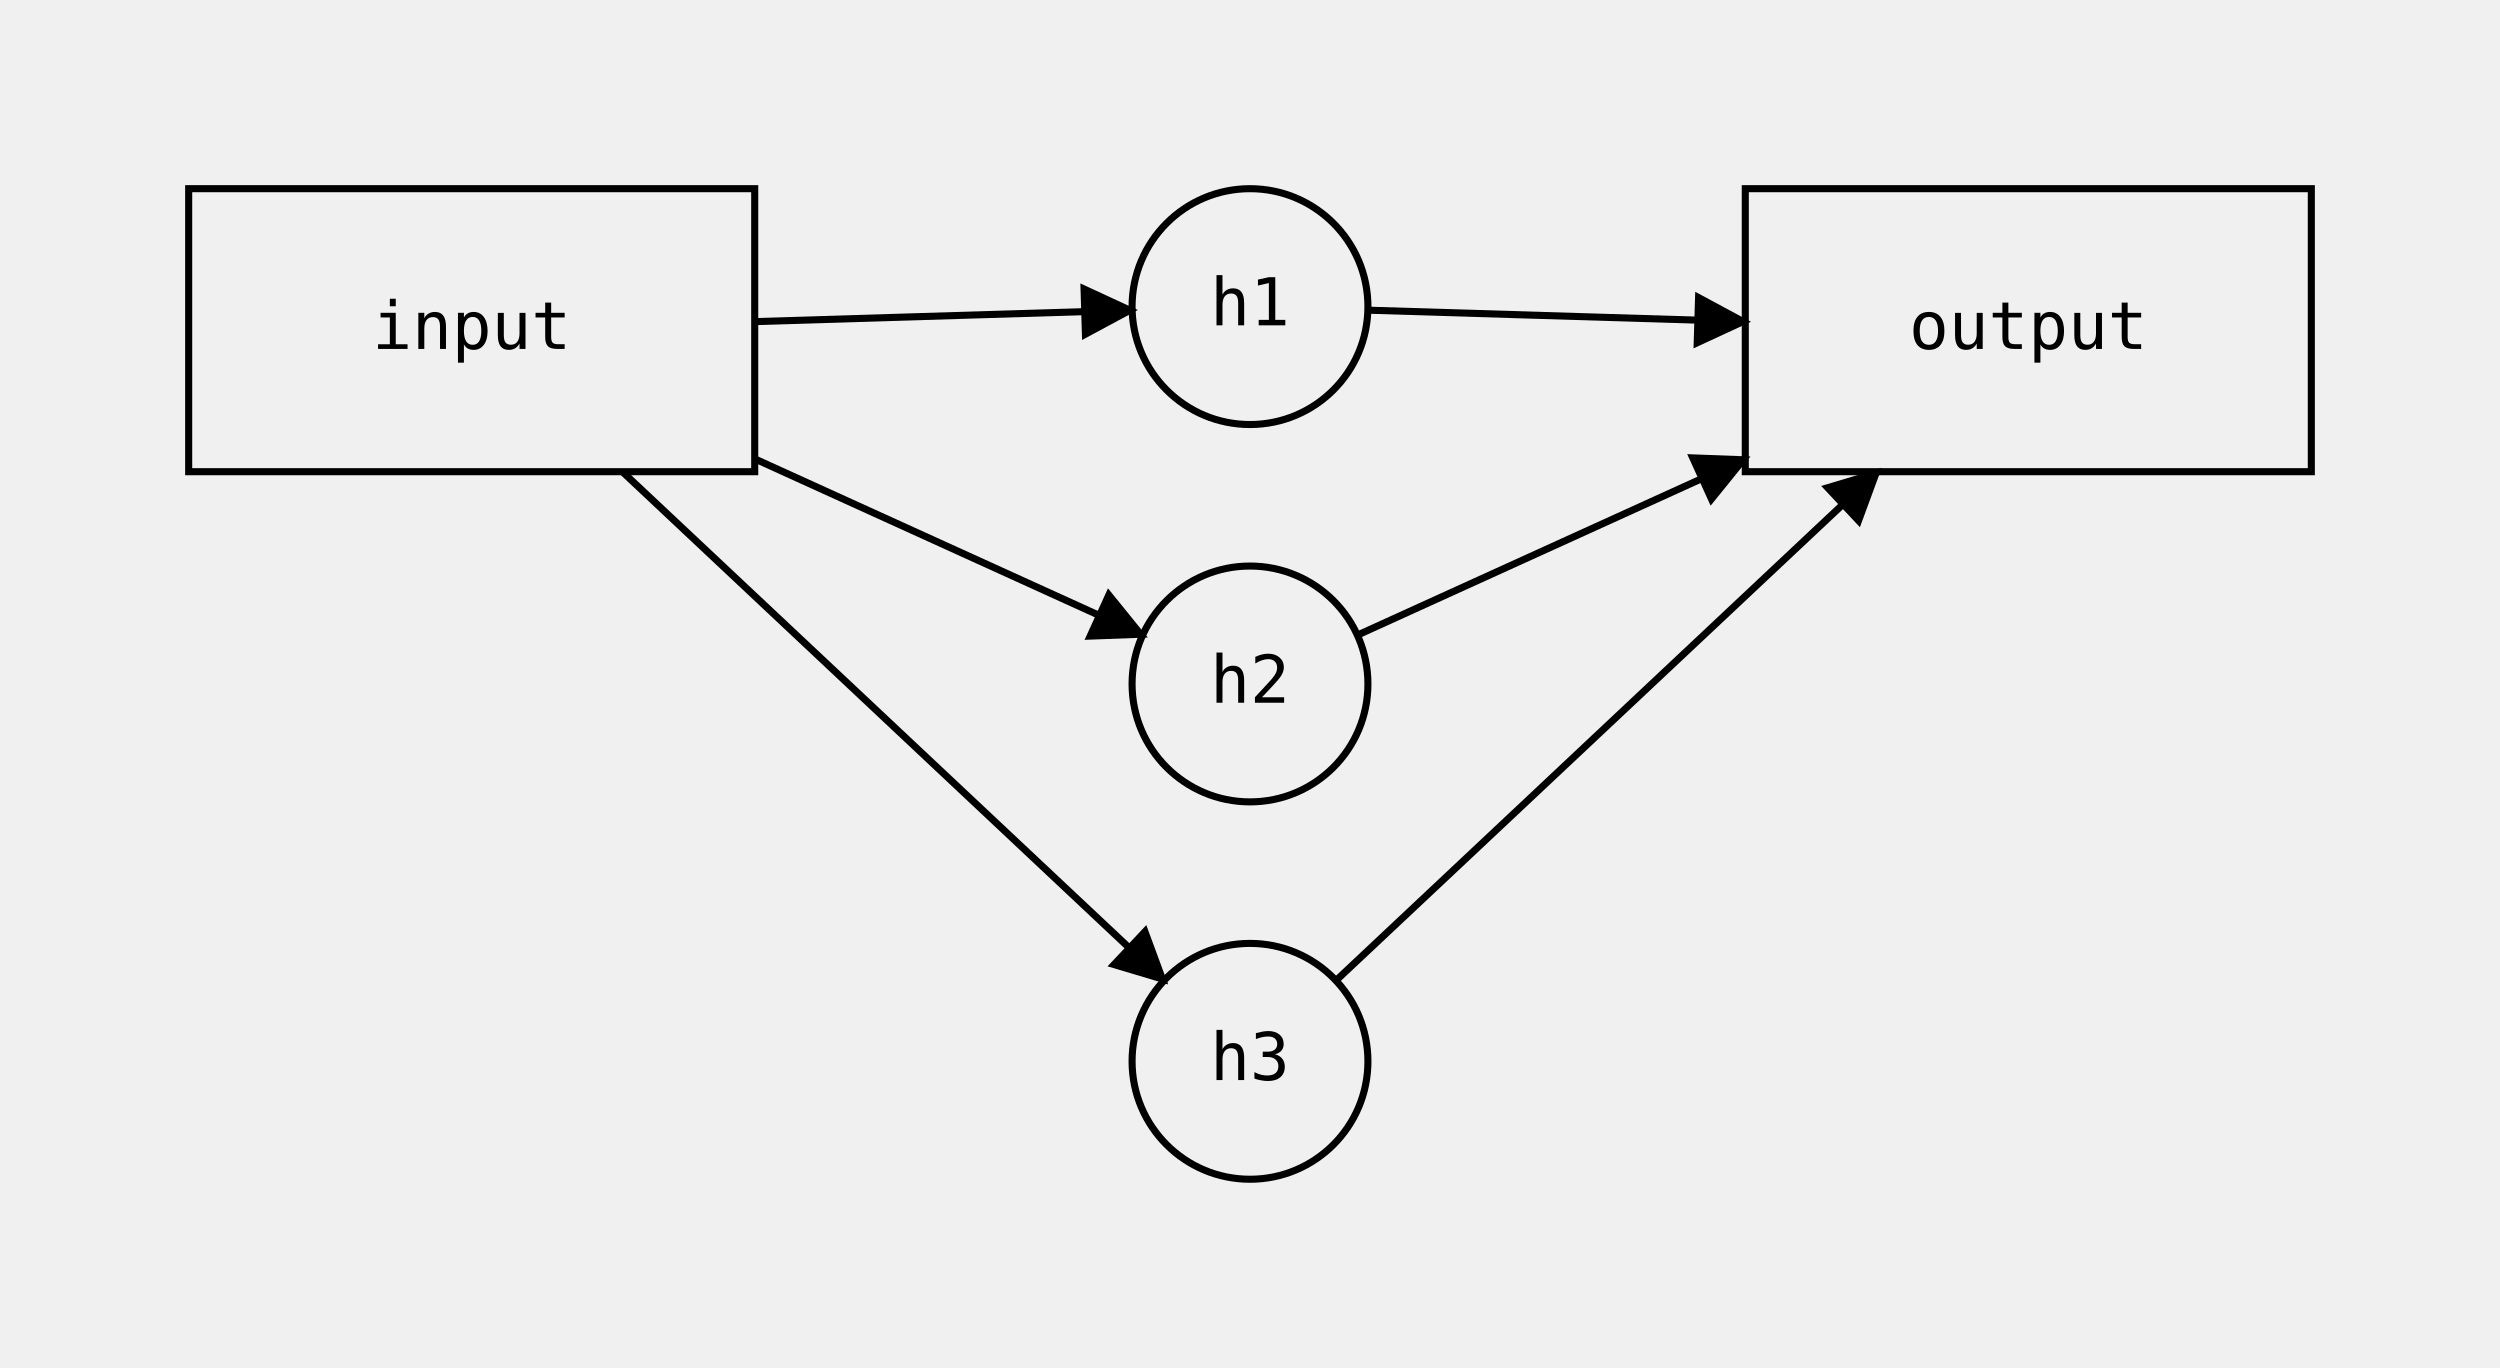
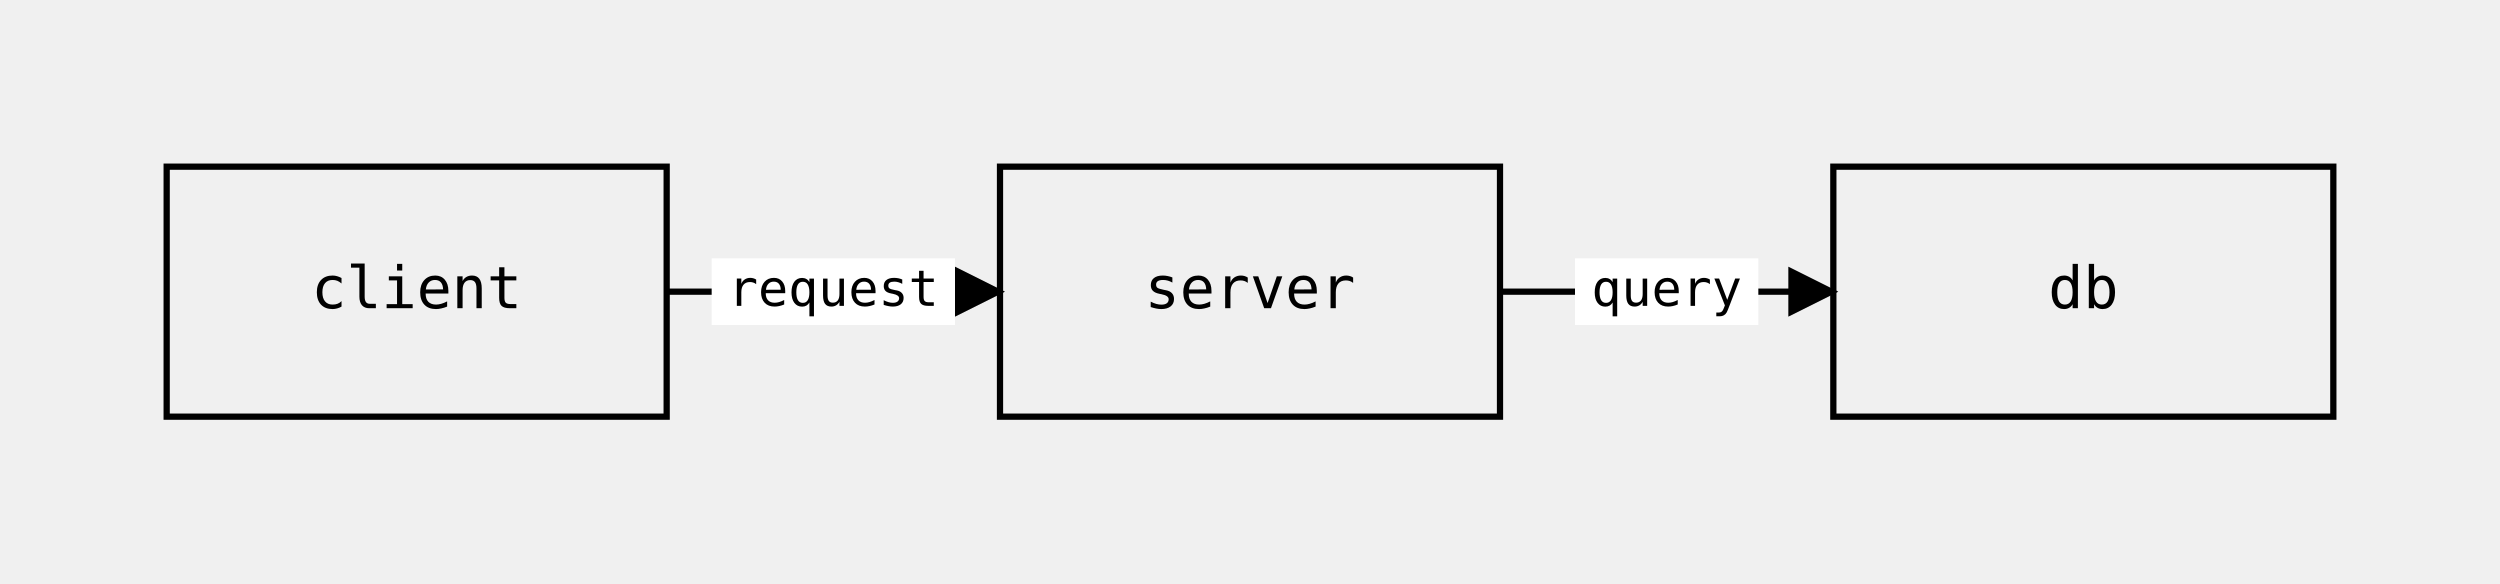
- <svg xmlns="http://www.w3.org/2000/svg" width="530.0" height="290" viewBox="0 0 530.0 290">
+ <svg xmlns="http://www.w3.org/2000/svg" width="600.0" height="140.0" viewBox="0 0 600.0 140.0">
  <defs>
    <marker id="arrow" viewBox="0 0 10 10" refX="9" refY="5" markerWidth="8" markerHeight="8" orient="auto-start-reverse">
      <path d="M 0 0 L 10 5 L 0 10 z" fill="black" />
    </marker>
  </defs>
-   <rect x="40.0" y="40" width="120" height="60" fill="none" stroke="black" stroke-width="1.5" />
-   <text x="100.0" y="70.0" text-anchor="middle" dominant-baseline="middle" font-family="monospace" font-size="14">input</text>
-   <circle cx="265.0" cy="65.0" r="25.0" fill="none" stroke="black" stroke-width="1.5" />
-   <text x="265.0" y="65.0" text-anchor="middle" dominant-baseline="middle" font-family="monospace" font-size="14">h1</text>
-   <circle cx="265.0" cy="145.0" r="25.0" fill="none" stroke="black" stroke-width="1.5" />
-   <text x="265.0" y="145.0" text-anchor="middle" dominant-baseline="middle" font-family="monospace" font-size="14">h2</text>
-   <circle cx="265.0" cy="225.0" r="25.0" fill="none" stroke="black" stroke-width="1.5" />
-   <text x="265.0" y="225.0" text-anchor="middle" dominant-baseline="middle" font-family="monospace" font-size="14">h3</text>
-   <rect x="370.0" y="40" width="120" height="60" fill="none" stroke="black" stroke-width="1.5" />
-   <text x="430.0" y="70.0" text-anchor="middle" dominant-baseline="middle" font-family="monospace" font-size="14">output</text>
-   <line x1="160.0" y1="68.182" x2="240.011" y2="65.757" stroke="black" stroke-width="1.5" marker-end="url(#arrow)" />
-   <line x1="160.0" y1="97.273" x2="242.241" y2="134.655" stroke="black" stroke-width="1.5" marker-end="url(#arrow)" />
-   <line x1="131.935" y1="100.0" x2="246.779" y2="207.883" stroke="black" stroke-width="1.5" marker-end="url(#arrow)" />
-   <line x1="289.989" y1="65.757" x2="370.0" y2="68.182" stroke="black" stroke-width="1.5" marker-end="url(#arrow)" />
-   <line x1="287.759" y1="134.655" x2="370.0" y2="97.273" stroke="black" stroke-width="1.5" marker-end="url(#arrow)" />
-   <line x1="283.221" y1="207.883" x2="398.065" y2="100.0" stroke="black" stroke-width="1.5" marker-end="url(#arrow)" />
+   <rect x="40.0" y="40.0" width="120" height="60" fill="none" stroke="black" stroke-width="1.5" />
+   <text x="100.0" y="70.0" text-anchor="middle" dominant-baseline="middle" font-family="monospace" font-size="14">client</text>
+   <rect x="240.0" y="40.0" width="120" height="60" fill="none" stroke="black" stroke-width="1.5" />
+   <text x="300.0" y="70.0" text-anchor="middle" dominant-baseline="middle" font-family="monospace" font-size="14">server</text>
+   <rect x="440.0" y="40.0" width="120" height="60" fill="none" stroke="black" stroke-width="1.5" />
+   <text x="500.0" y="70.0" text-anchor="middle" dominant-baseline="middle" font-family="monospace" font-size="14">db</text>
+   <line x1="160.0" y1="70.0" x2="240.0" y2="70.0" stroke="black" stroke-width="1.5" marker-end="url(#arrow)" />
+   <rect x="170.8" y="62.0" width="58.4" height="16" fill="white" stroke="none" />
+   <text x="200.0" y="70.0" text-anchor="middle" dominant-baseline="middle" font-family="monospace" font-size="12">request</text>
+   <line x1="360.0" y1="70.0" x2="440.0" y2="70.0" stroke="black" stroke-width="1.5" marker-end="url(#arrow)" />
+   <rect x="378.0" y="62.0" width="44.0" height="16" fill="white" stroke="none" />
+   <text x="400.0" y="70.0" text-anchor="middle" dominant-baseline="middle" font-family="monospace" font-size="12">query</text>
</svg>
